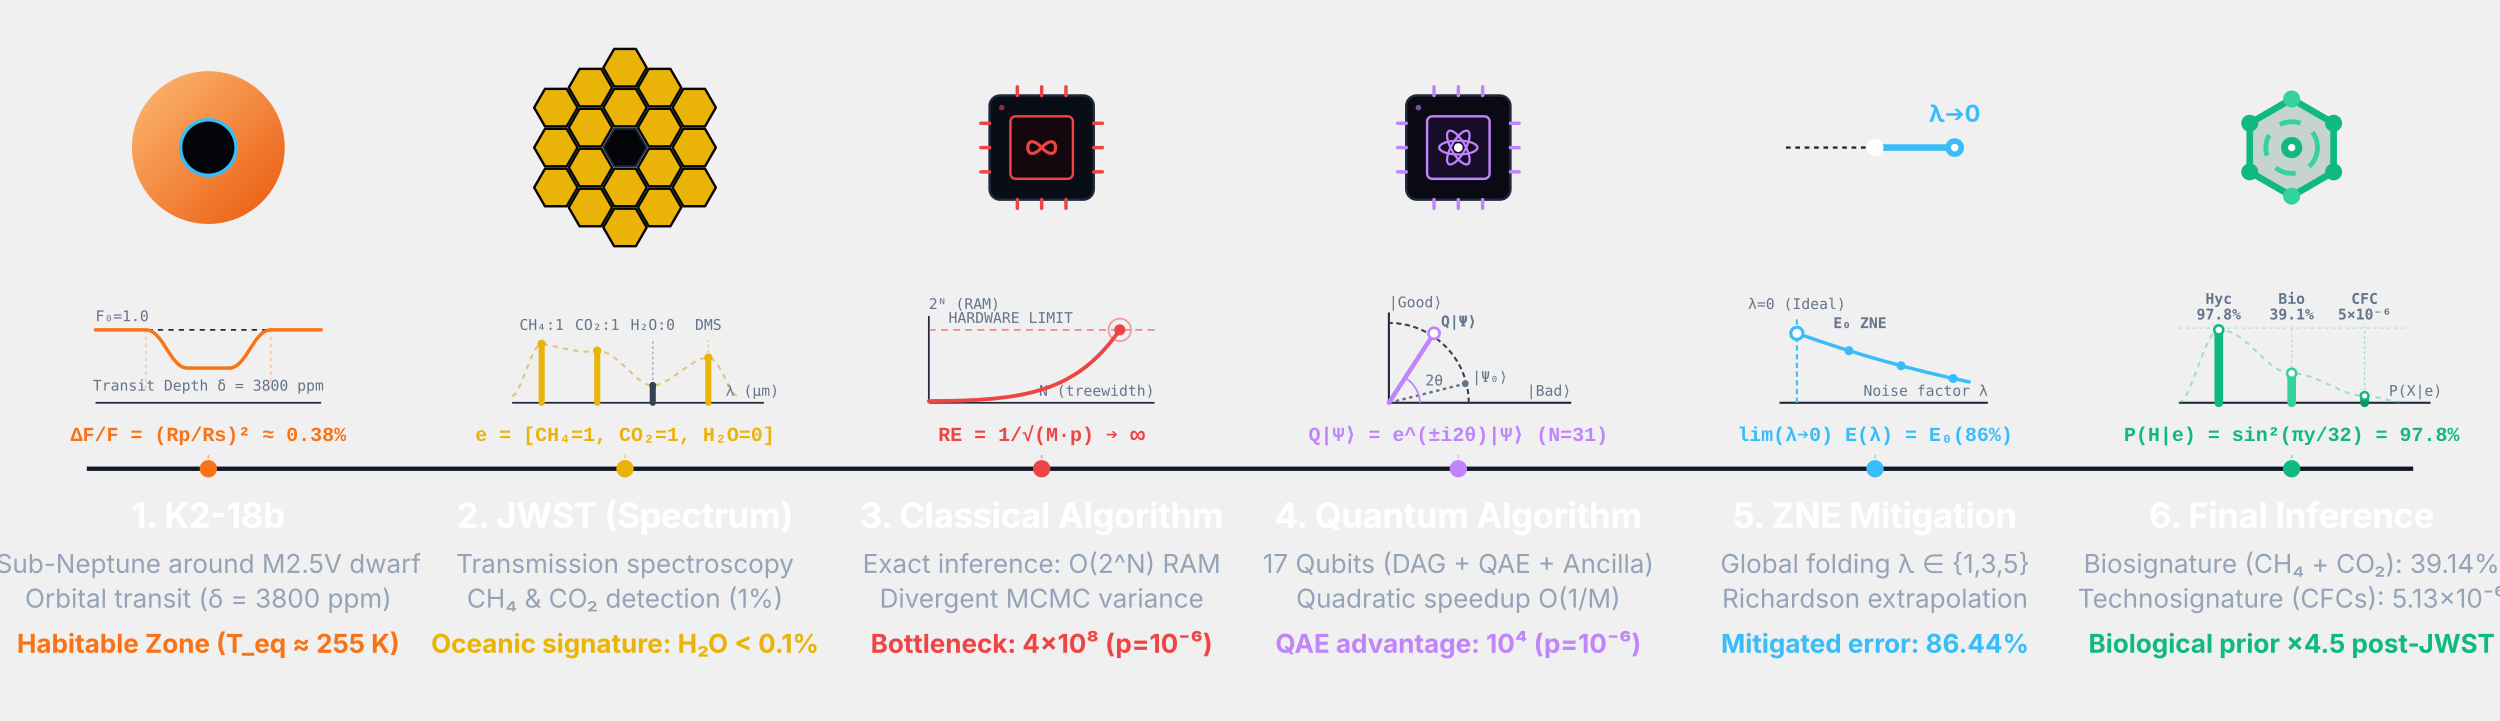
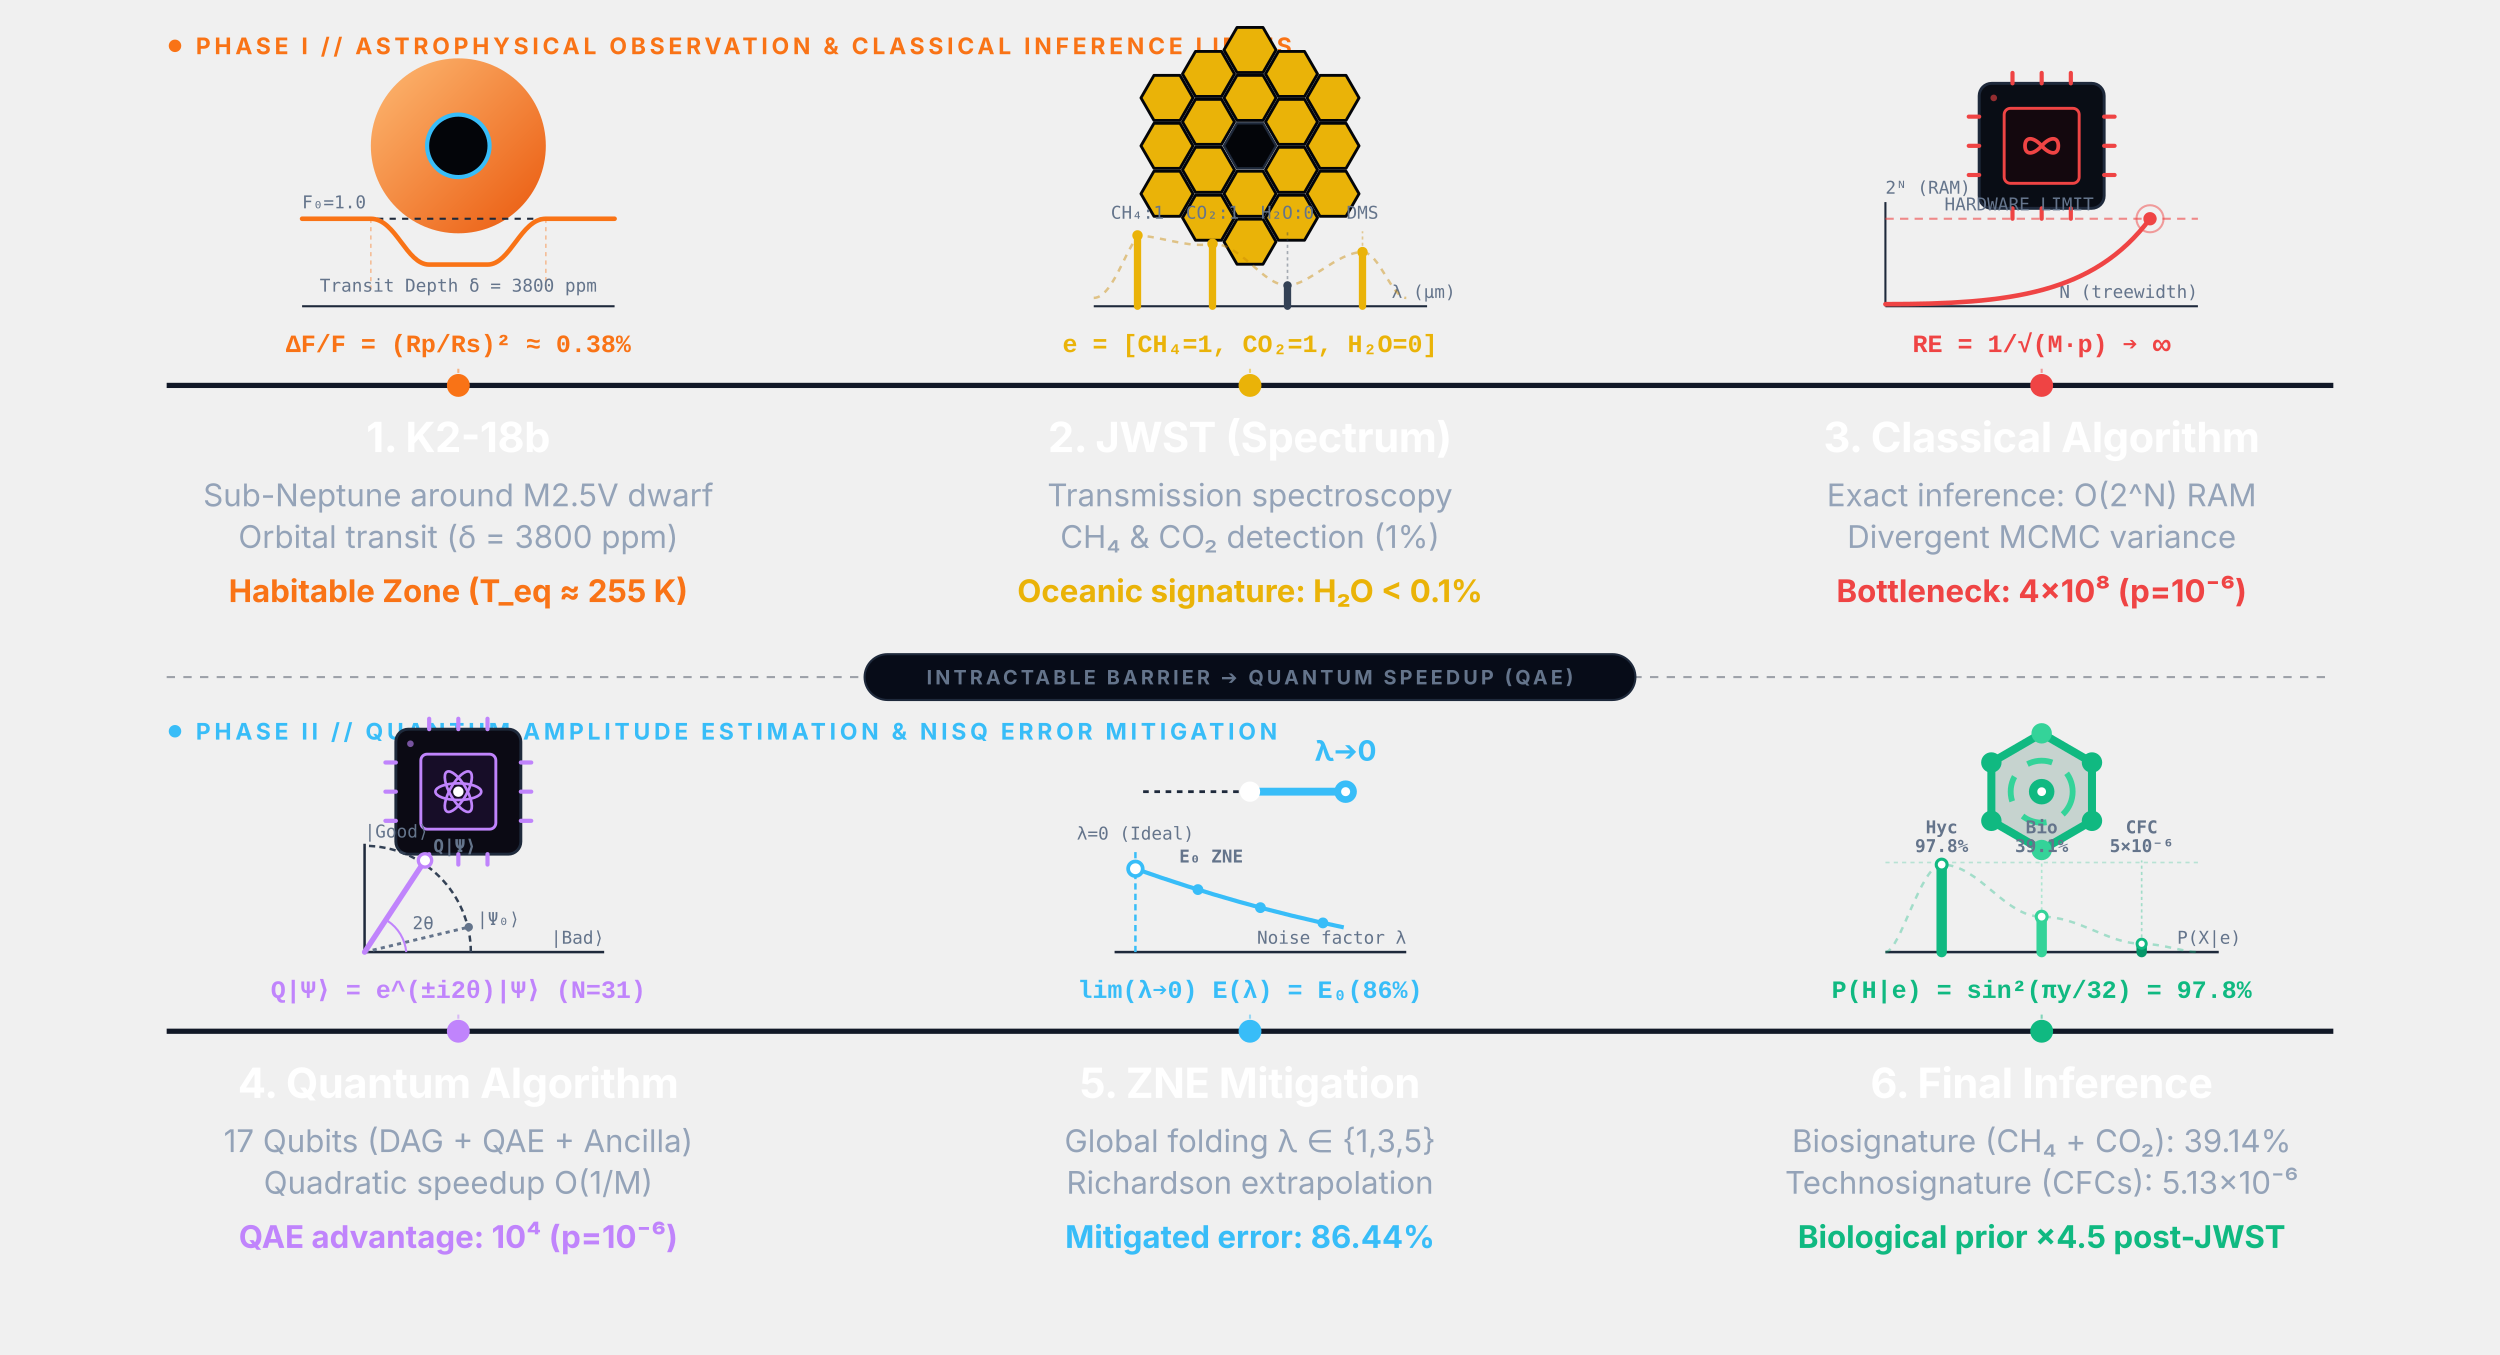
- <svg xmlns="http://www.w3.org/2000/svg" viewBox="0 0 1440 415" width="100%" height="100%" style="background-color: #030509;">
+ <svg xmlns="http://www.w3.org/2000/svg" viewBox="0 0 1200 650" width="100%" height="100%" style="background-color: #030509;">
  <defs>
-     <linearGradient id="kn-stream" x1="0%" y1="0%" x2="100%" y2="0%">
+     <linearGradient id="kn-stream-row1" x1="0%" y1="0%" x2="100%" y2="0%">
      <stop offset="0%" stop-color="#f97316" />
-       <stop offset="20%" stop-color="#eab308" />
-       <stop offset="40%" stop-color="#ef4444" />
-       <stop offset="60%" stop-color="#c084fc" />
-       <stop offset="80%" stop-color="#38bdf8" />
+       <stop offset="50%" stop-color="#eab308" />
+       <stop offset="100%" stop-color="#ef4444" />
+     </linearGradient>
+     <linearGradient id="kn-stream-row2" x1="0%" y1="0%" x2="100%" y2="0%">
+       <stop offset="0%" stop-color="#c084fc" />
+       <stop offset="50%" stop-color="#38bdf8" />
      <stop offset="100%" stop-color="#10b981" />
    </linearGradient>
    <linearGradient id="kn-star" x1="0%" y1="0%" x2="100%" y2="100%">
      <stop offset="0%" stop-color="#fdba74" />
      <stop offset="100%" stop-color="#ea580c" />
    </linearGradient>
  </defs>
  <style>
    
+     .kn-phase-tag { font-family: -apple-system, 'SF Pro Display', 'Inter', sans-serif; font-size: 11px; font-weight: 700; letter-spacing: 1.8px; text-transform: uppercase; }
    .kn-title { font-family: -apple-system, 'SF Pro Display', 'Inter', sans-serif; font-weight: 700; font-size: 20px; fill: #ffffff; letter-spacing: -0.2px; }
    .kn-desc { font-family: -apple-system, 'Inter', sans-serif; font-weight: 400; font-size: 15px; fill: #94a3b8; line-height: 1.45; }
    .kn-metric { font-family: -apple-system, 'Inter', sans-serif; font-weight: 700; font-size: 15px; }
-     .kn-formula { font-family: 'SF Mono', Menlo, 'Cascadia Code', 'Courier New', monospace; font-size: 11.5px; font-weight: 600; letter-spacing: 0px; text-anchor: middle; }
+     .kn-formula { font-family: 'SF Mono', Menlo, 'Cascadia Code', 'Courier New', monospace; font-size: 12px; font-weight: 600; letter-spacing: 0px; text-anchor: middle; }
    .kn-tech-axis { font-family: 'SF Mono', Menlo, monospace; font-size: 8.5px; fill: #64748b; }
    
  </style>
-   <line x1="50" y1="270" x2="1390" y2="270" stroke="#111827" stroke-width="2.5" />
-   <line x1="50" y1="270" x2="1390" y2="270" stroke="url(#kn-stream)" stroke-width="2.5" stroke-linecap="round" stroke-dasharray="30 180">
-     <animate attributeName="stroke-dashoffset" from="420" to="0" dur="7s" repeatCount="indefinite" />
+   <g transform="translate(80, 26)">
+     <circle cx="4" cy="-4" r="3" fill="#f97316" />
+     <text x="14" y="0" class="kn-phase-tag" fill="#f97316">PHASE I // ASTROPHYSICAL OBSERVATION &amp; CLASSICAL INFERENCE LIMITS</text>
+   </g>
+   <line x1="80" y1="185" x2="1120" y2="185" stroke="#111827" stroke-width="2.5" />
+   <line x1="80" y1="185" x2="1120" y2="185" stroke="url(#kn-stream-row1)" stroke-width="2.5" stroke-linecap="round" stroke-dasharray="30 180">
+     <animate attributeName="stroke-dashoffset" from="420" to="0" dur="6s" repeatCount="indefinite" />
  </line>
-   <g transform="translate(120, 270)">
-     <g transform="translate(0, -185)">
-       <circle cx="0" cy="0" r="44" fill="url(#kn-star)" />
+   <g transform="translate(220, 185)">
+     <g transform="translate(0, -115)">
+       <circle cx="0" cy="0" r="42" fill="url(#kn-star)" />
      <g>
-         <animateTransform attributeName="transform" type="translate" values="-68, 0; 0, 0; 68, 0" keyTimes="0; 0.5; 1" dur="6s" repeatCount="indefinite" />
-         <circle cx="0" cy="0" r="16" fill="#030509" stroke="#38bdf8" stroke-width="2" />
+         <animateTransform attributeName="transform" type="translate" values="-65, 0; 0, 0; 65, 0" keyTimes="0; 0.5; 1" dur="6s" repeatCount="indefinite" />
+         <circle cx="0" cy="0" r="15" fill="#030509" stroke="#38bdf8" stroke-width="2" />
      </g>
    </g>
    <g transform="translate(0, 0)">
-       <line x1="-65" y1="-80" x2="65" y2="-80" stroke="#1e293b" stroke-width="1" stroke-dasharray="3 3" />
-       <text x="-65" y="-85" class="kn-tech-axis">F₀=1.0</text>
-       <path d="M -65 -80 L -36 -80 C -26 -80 -22 -58 -12 -58 L 12 -58 C 22 -58 26 -80 36 -80 L 65 -80" fill="none" stroke="#f97316" stroke-width="2" stroke-linecap="round" />
-       <circle r="3" fill="#ffffff" stroke="#f97316" stroke-width="1.6">
-         <animateMotion path="M -65 -80 L -36 -80 C -26 -80 -22 -58 -12 -58 L 12 -58 C 22 -58 26 -80 36 -80 L 65 -80" dur="6s" repeatCount="indefinite" />
+       <line x1="-75" y1="-80" x2="75" y2="-80" stroke="#1e293b" stroke-width="1" stroke-dasharray="3 3" />
+       <text x="-75" y="-85" class="kn-tech-axis">F₀=1.0</text>
+       <path d="M -75 -80 L -42 -80 C -30 -80 -25 -58 -14 -58 L 14 -58 C 25 -58 30 -80 42 -80 L 75 -80" fill="none" stroke="#f97316" stroke-width="2.2" stroke-linecap="round" />
+       <circle r="3.2" fill="#ffffff" stroke="#f97316" stroke-width="1.6">
+         <animateMotion path="M -75 -80 L -42 -80 C -30 -80 -25 -58 -14 -58 L 14 -58 C 25 -58 30 -80 42 -80 L 75 -80" dur="6s" repeatCount="indefinite" />
      </circle>
-       <line x1="-36" y1="-80" x2="-36" y2="-45" stroke="#f97316" stroke-width="0.8" stroke-dasharray="2 2" opacity="0.4" />
-       <line x1="36" y1="-80" x2="36" y2="-45" stroke="#f97316" stroke-width="0.8" stroke-dasharray="2 2" opacity="0.4" />
+       <line x1="-42" y1="-80" x2="-42" y2="-45" stroke="#f97316" stroke-width="0.8" stroke-dasharray="2 2" opacity="0.4" />
+       <line x1="42" y1="-80" x2="42" y2="-45" stroke="#f97316" stroke-width="0.8" stroke-dasharray="2 2" opacity="0.4" />
      <text x="0" y="-45" class="kn-tech-axis" fill="#f97316" text-anchor="middle">Transit Depth δ = 3800 ppm</text>
-       <line x1="-65" y1="-38" x2="65" y2="-38" stroke="#1e293b" stroke-width="1" />
+       <line x1="-75" y1="-38" x2="75" y2="-38" stroke="#1e293b" stroke-width="1" />
      <text x="0" y="-16" class="kn-formula" fill="#f97316">ΔF/F = (Rp/Rs)² ≈ 0.38%</text>
      <line x1="0" y1="-8" x2="0" y2="-4" stroke="#f97316" stroke-width="1" stroke-dasharray="2 2" opacity="0.5" />
    </g>
-     <circle cx="0" cy="0" r="5" fill="#f97316" />
-     <text x="0" y="34" class="kn-title" text-anchor="middle">1. K2-18b</text>
-     <text x="0" y="60" class="kn-desc" text-anchor="middle">Sub-Neptune around M2.5V dwarf</text>
-     <text x="0" y="80" class="kn-desc" text-anchor="middle">Orbital transit (δ = 3800 ppm)</text>
-     <text x="0" y="106" class="kn-metric" fill="#f97316" text-anchor="middle">Habitable Zone (T_eq ≈ 255 K)</text>
-   </g>
-   <g transform="translate(360, 270)">
-     <g transform="translate(0, -185) scale(1.15)">
+     <circle cx="0" cy="0" r="5.5" fill="#f97316" />
+     <text x="0" y="32" class="kn-title" text-anchor="middle">1. K2-18b</text>
+     <text x="0" y="58" class="kn-desc" text-anchor="middle">Sub-Neptune around M2.5V dwarf</text>
+     <text x="0" y="78" class="kn-desc" text-anchor="middle">Orbital transit (δ = 3800 ppm)</text>
+     <text x="0" y="104" class="kn-metric" fill="#f97316" text-anchor="middle">Habitable Zone (T_eq ≈ 255 K)</text>
+   </g>
+   <g transform="translate(600, 185)">
+     <g transform="translate(0, -115) scale(1.15)">
      <polygon points="-23.79,-20.01 -29.22,-10.6 -40.08,-10.6 -45.51,-20.01 -40.08,-29.41 -29.22,-29.41" fill="#eab308" stroke="#030509" stroke-width="1.2" stroke-linejoin="round" />
      <polygon points="-23.79,0.0 -29.22,9.4 -40.08,9.4 -45.51,0.0 -40.08,-9.4 -29.22,-9.4" fill="#eab308" stroke="#030509" stroke-width="1.2" stroke-linejoin="round" />
      <polygon points="-23.79,20.01 -29.22,29.41 -40.08,29.41 -45.51,20.01 -40.08,10.6 -29.22,10.6" fill="#eab308" stroke="#030509" stroke-width="1.2" stroke-linejoin="round" />
      <polygon points="-6.47,-30.01 -11.9,-20.61 -22.75,-20.61 -28.18,-30.01 -22.75,-39.41 -11.9,-39.41" fill="#eab308" stroke="#030509" stroke-width="1.2" stroke-linejoin="round" />
      <polygon points="-6.47,-10.0 -11.9,-0.6 -22.75,-0.6 -28.18,-10.0 -22.75,-19.41 -11.9,-19.41" fill="#eab308" stroke="#030509" stroke-width="1.2" stroke-linejoin="round" />
      <polygon points="-6.47,10.0 -11.9,19.41 -22.75,19.41 -28.18,10.0 -22.75,0.6 -11.9,0.6" fill="#eab308" stroke="#030509" stroke-width="1.2" stroke-linejoin="round" />
      <polygon points="-6.47,30.01 -11.9,39.41 -22.75,39.41 -28.18,30.01 -22.75,20.61 -11.9,20.61" fill="#eab308" stroke="#030509" stroke-width="1.2" stroke-linejoin="round" />
      <polygon points="10.86,-40.01 5.43,-30.61 -5.43,-30.61 -10.86,-40.01 -5.43,-49.41 5.43,-49.41" fill="#eab308" stroke="#030509" stroke-width="1.2" stroke-linejoin="round" />
      <polygon points="10.86,-20.01 5.43,-10.6 -5.43,-10.6 -10.86,-20.01 -5.43,-29.41 5.43,-29.41" fill="#eab308" stroke="#030509" stroke-width="1.2" stroke-linejoin="round" />
      <polygon points="10.86,0.0 5.43,9.4 -5.43,9.4 -10.86,0.0 -5.43,-9.4 5.43,-9.4" fill="#030509" stroke="#1e293b" stroke-width="1" />
      <polygon points="10.86,20.01 5.43,29.41 -5.43,29.41 -10.86,20.01 -5.43,10.6 5.43,10.6" fill="#eab308" stroke="#030509" stroke-width="1.2" stroke-linejoin="round" />
      <polygon points="10.86,40.01 5.43,49.41 -5.43,49.41 -10.86,40.01 -5.43,30.61 5.43,30.61" fill="#eab308" stroke="#030509" stroke-width="1.2" stroke-linejoin="round" />
      <polygon points="28.18,-30.01 22.75,-20.61 11.9,-20.61 6.47,-30.01 11.9,-39.41 22.75,-39.41" fill="#eab308" stroke="#030509" stroke-width="1.2" stroke-linejoin="round" />
      <polygon points="28.18,-10.0 22.75,-0.6 11.9,-0.6 6.47,-10.0 11.9,-19.41 22.75,-19.41" fill="#eab308" stroke="#030509" stroke-width="1.2" stroke-linejoin="round" />
      <polygon points="28.18,10.0 22.75,19.41 11.9,19.41 6.47,10.0 11.9,0.6 22.75,0.6" fill="#eab308" stroke="#030509" stroke-width="1.2" stroke-linejoin="round" />
      <polygon points="28.18,30.01 22.75,39.41 11.9,39.41 6.47,30.01 11.9,20.61 22.75,20.61" fill="#eab308" stroke="#030509" stroke-width="1.2" stroke-linejoin="round" />
      <polygon points="45.51,-20.01 40.08,-10.6 29.22,-10.6 23.79,-20.01 29.22,-29.41 40.08,-29.41" fill="#eab308" stroke="#030509" stroke-width="1.2" stroke-linejoin="round" />
      <polygon points="45.51,0.0 40.08,9.4 29.22,9.4 23.79,0.0 29.22,-9.4 40.08,-9.4" fill="#eab308" stroke="#030509" stroke-width="1.2" stroke-linejoin="round" />
      <polygon points="45.51,20.01 40.08,29.41 29.22,29.41 23.79,20.01 29.22,10.6 40.08,10.6" fill="#eab308" stroke="#030509" stroke-width="1.2" stroke-linejoin="round" />
    </g>
    <g transform="translate(0, 0)">
-       <line x1="-65" y1="-38" x2="80" y2="-38" stroke="#1e293b" stroke-width="1" />
-       <text x="58" y="-42" class="kn-tech-axis" text-anchor="start">λ (μm)</text>
-       <path d="M -65 -42 C -60 -42, -54 -72, -48 -72 C -36 -70, -26 -66, -16 -68 C -4 -68, 6 -48, 16 -48 C 26 -48, 38 -64, 48 -64 C 55 -64, 60 -42, 65 -42" fill="none" stroke="#ca8a04" stroke-width="1.2" stroke-dasharray="3 3" opacity="0.45" />
-       <line x1="16" y1="-48" x2="16" y2="-74" stroke="#334155" stroke-width="0.8" stroke-dasharray="1.5 1.5" opacity="0.4" />
-       <line x1="48" y1="-64" x2="48" y2="-74" stroke="#ca8a04" stroke-width="0.8" stroke-dasharray="1.5 1.5" opacity="0.4" />
-       <line x1="-48" y1="-38" x2="-48" y2="-72" stroke="#eab308" stroke-width="3.5" stroke-linecap="round" />
-       <circle cx="-48" cy="-72" r="2.4" fill="#eab308" />
-       <text x="-48" y="-80" class="kn-tech-axis" fill="#eab308" text-anchor="middle">CH₄:1</text>
-       <line x1="-16" y1="-38" x2="-16" y2="-68" stroke="#eab308" stroke-width="3.5" stroke-linecap="round" />
-       <circle cx="-16" cy="-68" r="2.4" fill="#eab308" />
-       <text x="-16" y="-80" class="kn-tech-axis" fill="#eab308" text-anchor="middle">CO₂:1</text>
-       <line x1="16" y1="-38" x2="16" y2="-48" stroke="#334155" stroke-width="3.5" stroke-linecap="round" />
-       <circle cx="16" cy="-48" r="2" fill="#334155" />
-       <text x="16" y="-80" class="kn-tech-axis" fill="#475569" text-anchor="middle">H₂O:0</text>
-       <line x1="48" y1="-38" x2="48" y2="-64" stroke="#eab308" stroke-width="3.5" stroke-linecap="round" />
-       <circle cx="48" cy="-64" r="2.4" fill="#eab308" />
-       <text x="48" y="-80" class="kn-tech-axis" fill="#eab308" text-anchor="middle">DMS</text>
+       <line x1="-75" y1="-38" x2="85" y2="-38" stroke="#1e293b" stroke-width="1" />
+       <text x="68" y="-42" class="kn-tech-axis" text-anchor="start">λ (μm)</text>
+       <path d="M -75 -42 C -65 -42, -58 -72, -52 -72 C -38 -70, -28 -66, -18 -68 C -4 -68, 6 -48, 18 -48 C 28 -48, 42 -64, 54 -64 C 62 -64, 68 -42, 75 -42" fill="none" stroke="#ca8a04" stroke-width="1.2" stroke-dasharray="3 3" opacity="0.45" />
+       <line x1="18" y1="-48" x2="18" y2="-74" stroke="#334155" stroke-width="0.8" stroke-dasharray="1.5 1.5" opacity="0.4" />
+       <line x1="54" y1="-64" x2="54" y2="-74" stroke="#ca8a04" stroke-width="0.8" stroke-dasharray="1.5 1.5" opacity="0.4" />
+       <line x1="-54" y1="-38" x2="-54" y2="-72" stroke="#eab308" stroke-width="3.5" stroke-linecap="round" />
+       <circle cx="-54" cy="-72" r="2.5" fill="#eab308" />
+       <text x="-54" y="-80" class="kn-tech-axis" fill="#eab308" text-anchor="middle">CH₄:1</text>
+       <line x1="-18" y1="-38" x2="-18" y2="-68" stroke="#eab308" stroke-width="3.5" stroke-linecap="round" />
+       <circle cx="-18" cy="-68" r="2.5" fill="#eab308" />
+       <text x="-18" y="-80" class="kn-tech-axis" fill="#eab308" text-anchor="middle">CO₂:1</text>
+       <line x1="18" y1="-38" x2="18" y2="-48" stroke="#334155" stroke-width="3.5" stroke-linecap="round" />
+       <circle cx="18" cy="-48" r="2" fill="#334155" />
+       <text x="18" y="-80" class="kn-tech-axis" fill="#475569" text-anchor="middle">H₂O:0</text>
+       <line x1="54" y1="-38" x2="54" y2="-64" stroke="#eab308" stroke-width="3.5" stroke-linecap="round" />
+       <circle cx="54" cy="-64" r="2.5" fill="#eab308" />
+       <text x="54" y="-80" class="kn-tech-axis" fill="#eab308" text-anchor="middle">DMS</text>
      <text x="0" y="-16" class="kn-formula" fill="#eab308">e = [CH₄=1, CO₂=1, H₂O=0]</text>
      <line x1="0" y1="-8" x2="0" y2="-4" stroke="#eab308" stroke-width="1" stroke-dasharray="2 2" opacity="0.5" />
    </g>
-     <circle cx="0" cy="0" r="5" fill="#eab308" />
-     <text x="0" y="34" class="kn-title" text-anchor="middle">2. JWST (Spectrum)</text>
-     <text x="0" y="60" class="kn-desc" text-anchor="middle">Transmission spectroscopy</text>
-     <text x="0" y="80" class="kn-desc" text-anchor="middle">CH₄ &amp; CO₂ detection (1%)</text>
-     <text x="0" y="106" class="kn-metric" fill="#eab308" text-anchor="middle">Oceanic signature: H₂O &lt; 0.1%</text>
-   </g>
-   <g transform="translate(600, 270)">
-     <g transform="translate(0, -185)">
+     <circle cx="0" cy="0" r="5.5" fill="#eab308" />
+     <text x="0" y="32" class="kn-title" text-anchor="middle">2. JWST (Spectrum)</text>
+     <text x="0" y="58" class="kn-desc" text-anchor="middle">Transmission spectroscopy</text>
+     <text x="0" y="78" class="kn-desc" text-anchor="middle">CH₄ &amp; CO₂ detection (1%)</text>
+     <text x="0" y="104" class="kn-metric" fill="#eab308" text-anchor="middle">Oceanic signature: H₂O &lt; 0.1%</text>
+   </g>
+   <g transform="translate(980, 185)">
+     <g transform="translate(0, -115)">
      <rect x="-30" y="-30" width="60" height="60" rx="6" fill="#090d15" stroke="#1e293b" stroke-width="1.4" />
      <circle cx="-23" cy="-23" r="1.6" fill="#ef4444" fill-opacity="0.6" />
      <line x1="-14" y1="-35" x2="-14" y2="-30" stroke="#ef4444" stroke-width="2" stroke-linecap="round" />
      <line x1="0" y1="-35" x2="0" y2="-30" stroke="#ef4444" stroke-width="2" stroke-linecap="round" />
      <line x1="14" y1="-35" x2="14" y2="-30" stroke="#ef4444" stroke-width="2" stroke-linecap="round" />
      <line x1="-14" y1="30" x2="-14" y2="35" stroke="#ef4444" stroke-width="2" stroke-linecap="round" />
      <line x1="0" y1="30" x2="0" y2="35" stroke="#ef4444" stroke-width="2" stroke-linecap="round" />
      <line x1="14" y1="30" x2="14" y2="35" stroke="#ef4444" stroke-width="2" stroke-linecap="round" />
      <line x1="-35" y1="-14" x2="-30" y2="-14" stroke="#ef4444" stroke-width="2" stroke-linecap="round" />
      <line x1="-35" y1="0" x2="-30" y2="0" stroke="#ef4444" stroke-width="2" stroke-linecap="round" />
      <line x1="-35" y1="14" x2="-30" y2="14" stroke="#ef4444" stroke-width="2" stroke-linecap="round" />
      <line x1="30" y1="-14" x2="35" y2="-14" stroke="#ef4444" stroke-width="2" stroke-linecap="round" />
      <line x1="30" y1="0" x2="35" y2="0" stroke="#ef4444" stroke-width="2" stroke-linecap="round" />
      <line x1="30" y1="14" x2="35" y2="14" stroke="#ef4444" stroke-width="2" stroke-linecap="round" />
      <rect x="-18" y="-18" width="36" height="36" rx="3" fill="#14080e" stroke="#ef4444" stroke-width="1.4" />
      <path d="M -8 0 C -8 -4.5 -4 -4.5 0 0 C 4 4.5 8 4.5 8 0 C 8 -4.5 4 -4.5 0 0 C -4 4.5 -8 4.5 -8 0 Z" fill="none" stroke="#ef4444" stroke-width="1.8" stroke-linecap="round" stroke-linejoin="round" />
    </g>
    <g transform="translate(0, 0)">
-       <line x1="-65" y1="-38" x2="65" y2="-38" stroke="#1e293b" stroke-width="1" />
-       <line x1="-65" y1="-38" x2="-65" y2="-88" stroke="#1e293b" stroke-width="1" />
-       <text x="-65" y="-92" class="kn-tech-axis">2ᴺ (RAM)</text>
-       <text x="65" y="-42" class="kn-tech-axis" text-anchor="end">N (treewidth)</text>
-       <line x1="-65" y1="-80" x2="65" y2="-80" stroke="#ef4444" stroke-width="1" stroke-dasharray="4 3" opacity="0.6" />
-       <text x="18" y="-84" class="kn-tech-axis" fill="#ef4444" text-anchor="end">HARDWARE LIMIT</text>
-       <path d="M -65 -39 C -10 -39, 20 -44, 45 -80" fill="none" stroke="#ef4444" stroke-width="2.2" stroke-linecap="round" />
-       <circle cx="45" cy="-80" r="3.2" fill="#ef4444" />
-       <circle cx="45" cy="-80" r="6.5" fill="none" stroke="#ef4444" stroke-width="1" opacity="0.5" />
+       <line x1="-75" y1="-38" x2="75" y2="-38" stroke="#1e293b" stroke-width="1" />
+       <line x1="-75" y1="-38" x2="-75" y2="-88" stroke="#1e293b" stroke-width="1" />
+       <text x="-75" y="-92" class="kn-tech-axis">2ᴺ (RAM)</text>
+       <text x="75" y="-42" class="kn-tech-axis" text-anchor="end">N (treewidth)</text>
+       <line x1="-75" y1="-80" x2="75" y2="-80" stroke="#ef4444" stroke-width="1" stroke-dasharray="4 3" opacity="0.6" />
+       <text x="25" y="-84" class="kn-tech-axis" fill="#ef4444" text-anchor="end">HARDWARE LIMIT</text>
+       <path d="M -75 -39 C -15 -39, 25 -44, 52 -80" fill="none" stroke="#ef4444" stroke-width="2.2" stroke-linecap="round" />
+       <circle cx="52" cy="-80" r="3.2" fill="#ef4444" />
+       <circle cx="52" cy="-80" r="6.5" fill="none" stroke="#ef4444" stroke-width="1" opacity="0.5" />
      <text x="0" y="-16" class="kn-formula" fill="#ef4444">RE = 1/√(M·p) ➔ <tspan font-size="14.5px" font-weight="700" dy="1px">∞</tspan>
      </text>
      <line x1="0" y1="-8" x2="0" y2="-4" stroke="#ef4444" stroke-width="1" stroke-dasharray="2 2" opacity="0.5" />
    </g>
-     <circle cx="0" cy="0" r="5" fill="#ef4444" />
-     <text x="0" y="34" class="kn-title" text-anchor="middle">3. Classical Algorithm</text>
-     <text x="0" y="60" class="kn-desc" text-anchor="middle">Exact inference: O(2^N) RAM</text>
-     <text x="0" y="80" class="kn-desc" text-anchor="middle">Divergent MCMC variance</text>
-     <text x="0" y="106" class="kn-metric" fill="#ef4444" text-anchor="middle">Bottleneck: 4×10⁸ (p=10⁻⁶)</text>
-   </g>
-   <g transform="translate(840, 270)">
-     <g transform="translate(0, -185)">
+     <circle cx="0" cy="0" r="5.5" fill="#ef4444" />
+     <text x="0" y="32" class="kn-title" text-anchor="middle">3. Classical Algorithm</text>
+     <text x="0" y="58" class="kn-desc" text-anchor="middle">Exact inference: O(2^N) RAM</text>
+     <text x="0" y="78" class="kn-desc" text-anchor="middle">Divergent MCMC variance</text>
+     <text x="0" y="104" class="kn-metric" fill="#ef4444" text-anchor="middle">Bottleneck: 4×10⁸ (p=10⁻⁶)</text>
+   </g>
+   <g transform="translate(600, 325)">
+     <line x1="-520" y1="0" x2="520" y2="0" stroke="#1e293b" stroke-width="1" stroke-dasharray="4 4" opacity="0.4" />
+     <rect x="-185" y="-11" width="370" height="22" rx="11" fill="#070c18" stroke="#1e293b" stroke-width="1" />
+     <text x="0" y="3.5" font-family="-apple-system, sans-serif" font-size="9.5px" font-weight="700" fill="#64748b" letter-spacing="1.5px" text-anchor="middle">
+       INTRACTABLE BARRIER ➔ QUANTUM SPEEDUP (QAE)
+     </text>
+   </g>
+   <g transform="translate(80, 355)">
+     <circle cx="4" cy="-4" r="3" fill="#38bdf8" />
+     <text x="14" y="0" class="kn-phase-tag" fill="#38bdf8">PHASE II // QUANTUM AMPLITUDE ESTIMATION &amp; NISQ ERROR MITIGATION</text>
+   </g>
+   <line x1="80" y1="495" x2="1120" y2="495" stroke="#111827" stroke-width="2.5" />
+   <line x1="80" y1="495" x2="1120" y2="495" stroke="url(#kn-stream-row2)" stroke-width="2.5" stroke-linecap="round" stroke-dasharray="30 180">
+     <animate attributeName="stroke-dashoffset" from="420" to="0" dur="6s" repeatCount="indefinite" />
+   </line>
+   <g transform="translate(220, 495)">
+     <g transform="translate(0, -115)">
      <rect x="-30" y="-30" width="60" height="60" rx="6" fill="#0b0a14" stroke="#1e293b" stroke-width="1.4" />
      <circle cx="-23" cy="-23" r="1.6" fill="#c084fc" fill-opacity="0.6" />
      <line x1="-14" y1="-35" x2="-14" y2="-30" stroke="#c084fc" stroke-width="2" stroke-linecap="round" />
      <line x1="0" y1="-35" x2="0" y2="-30" stroke="#c084fc" stroke-width="2" stroke-linecap="round" />
      <line x1="14" y1="-35" x2="14" y2="-30" stroke="#c084fc" stroke-width="2" stroke-linecap="round" />
      <line x1="-14" y1="30" x2="-14" y2="35" stroke="#c084fc" stroke-width="2" stroke-linecap="round" />
      <line x1="0" y1="30" x2="0" y2="35" stroke="#c084fc" stroke-width="2" stroke-linecap="round" />
      <line x1="14" y1="30" x2="14" y2="35" stroke="#c084fc" stroke-width="2" stroke-linecap="round" />
      <line x1="-35" y1="-14" x2="-30" y2="-14" stroke="#c084fc" stroke-width="2" stroke-linecap="round" />
      <line x1="-35" y1="0" x2="-30" y2="0" stroke="#c084fc" stroke-width="2" stroke-linecap="round" />
      <line x1="-35" y1="14" x2="-30" y2="14" stroke="#c084fc" stroke-width="2" stroke-linecap="round" />
      <line x1="30" y1="-14" x2="35" y2="-14" stroke="#c084fc" stroke-width="2" stroke-linecap="round" />
      <line x1="30" y1="0" x2="35" y2="0" stroke="#c084fc" stroke-width="2" stroke-linecap="round" />
      <line x1="30" y1="14" x2="35" y2="14" stroke="#c084fc" stroke-width="2" stroke-linecap="round" />
      <rect x="-18" y="-18" width="36" height="36" rx="3" fill="#170d28" stroke="#c084fc" stroke-width="1.4" />
      <ellipse cx="0" cy="0" rx="11" ry="4" transform="rotate(0)" fill="none" stroke="#c084fc" stroke-width="1.3" />
      <ellipse cx="0" cy="0" rx="11" ry="4" transform="rotate(60)" fill="none" stroke="#c084fc" stroke-width="1.3" />
      <ellipse cx="0" cy="0" rx="11" ry="4" transform="rotate(120)" fill="none" stroke="#c084fc" stroke-width="1.3" />
      <circle cx="0" cy="0" r="2.5" fill="#ffffff" />
    </g>
    <g transform="translate(0, 0)">
-       <line x1="-40" y1="-38" x2="65" y2="-38" stroke="#1e293b" stroke-width="1.2" />
-       <line x1="-40" y1="-38" x2="-40" y2="-90" stroke="#1e293b" stroke-width="1.2" />
-       <text x="65" y="-42" class="kn-tech-axis" text-anchor="end">|Bad⟩</text>
-       <text x="-40" y="-93" class="kn-tech-axis" fill="#c084fc">|Good⟩</text>
-       <path d="M 6 -38 A 46 46 0 0 0 -40 -84" fill="none" stroke="#334155" stroke-width="1.2" stroke-dasharray="3 2" />
-       <line x1="-40" y1="-38" x2="4" y2="-49" stroke="#64748b" stroke-width="1.4" stroke-dasharray="2 2" />
-       <circle cx="4" cy="-49" r="2" fill="#64748b" />
-       <text x="8" y="-50" class="kn-tech-axis" fill="#64748b">|Ψ₀⟩</text>
-       <line x1="-40" y1="-38" x2="-14" y2="-78" stroke="#c084fc" stroke-width="2.6" stroke-linecap="round" />
-       <circle cx="-14" cy="-78" r="3.2" fill="#ffffff" stroke="#c084fc" stroke-width="1.6" />
-       <text x="-10" y="-82" class="kn-tech-axis" fill="#c084fc" font-weight="700">Q|Ψ⟩</text>
-       <path d="M -22 -38 A 18 18 0 0 0 -30 -52" fill="none" stroke="#c084fc" stroke-width="1" />
-       <text x="-19" y="-48" class="kn-tech-axis" fill="#c084fc">2θ</text>
+       <line x1="-45" y1="-38" x2="70" y2="-38" stroke="#1e293b" stroke-width="1.2" />
+       <line x1="-45" y1="-38" x2="-45" y2="-90" stroke="#1e293b" stroke-width="1.2" />
+       <text x="70" y="-42" class="kn-tech-axis" text-anchor="end">|Bad⟩</text>
+       <text x="-45" y="-93" class="kn-tech-axis" fill="#c084fc">|Good⟩</text>
+       <path d="M 6 -38 A 51 51 0 0 0 -45 -89" fill="none" stroke="#334155" stroke-width="1.2" stroke-dasharray="3 2" />
+       <line x1="-45" y1="-38" x2="5" y2="-50" stroke="#64748b" stroke-width="1.4" stroke-dasharray="2 2" />
+       <circle cx="5" cy="-50" r="2" fill="#64748b" />
+       <text x="9" y="-51" class="kn-tech-axis" fill="#64748b">|Ψ₀⟩</text>
+       <line x1="-45" y1="-38" x2="-16" y2="-82" stroke="#c084fc" stroke-width="2.6" stroke-linecap="round" />
+       <circle cx="-16" cy="-82" r="3.2" fill="#ffffff" stroke="#c084fc" stroke-width="1.6" />
+       <text x="-12" y="-86" class="kn-tech-axis" fill="#c084fc" font-weight="700">Q|Ψ⟩</text>
+       <path d="M -25 -38 A 20 20 0 0 0 -34 -53" fill="none" stroke="#c084fc" stroke-width="1" />
+       <text x="-22" y="-49" class="kn-tech-axis" fill="#c084fc">2θ</text>
      <text x="0" y="-16" class="kn-formula" fill="#c084fc">Q|Ψ⟩ = e^(±i2θ)|Ψ⟩ (N=31)</text>
      <line x1="0" y1="-8" x2="0" y2="-4" stroke="#c084fc" stroke-width="1" stroke-dasharray="2 2" opacity="0.5" />
    </g>
-     <circle cx="0" cy="0" r="5" fill="#c084fc" />
-     <text x="0" y="34" class="kn-title" text-anchor="middle">4. Quantum Algorithm</text>
-     <text x="0" y="60" class="kn-desc" text-anchor="middle">17 Qubits (DAG + QAE + Ancilla)</text>
-     <text x="0" y="80" class="kn-desc" text-anchor="middle">Quadratic speedup O(1/M)</text>
-     <text x="0" y="106" class="kn-metric" fill="#c084fc" text-anchor="middle">QAE advantage: 10⁴ (p=10⁻⁶)</text>
-   </g>
-   <g transform="translate(1080, 270)">
-     <g transform="translate(0, -185) scale(1.35)">
+     <circle cx="0" cy="0" r="5.5" fill="#c084fc" />
+     <text x="0" y="32" class="kn-title" text-anchor="middle">4. Quantum Algorithm</text>
+     <text x="0" y="58" class="kn-desc" text-anchor="middle">17 Qubits (DAG + QAE + Ancilla)</text>
+     <text x="0" y="78" class="kn-desc" text-anchor="middle">Quadratic speedup O(1/M)</text>
+     <text x="0" y="104" class="kn-metric" fill="#c084fc" text-anchor="middle">QAE advantage: 10⁴ (p=10⁻⁶)</text>
+   </g>
+   <g transform="translate(600, 495)">
+     <g transform="translate(0, -115) scale(1.35)">
      <line x1="-38" y1="0" x2="38" y2="0" stroke="#1e293b" stroke-width="1" stroke-dasharray="2 2" />
      <path fill="none" stroke="#f87171" stroke-width="2.2" stroke-linecap="round" stroke-linejoin="round">
        <animate attributeName="d" dur="4s" repeatCount="indefinite" values="M -38 0 C -30 -14, -24 -14, -18 0 C -14 7, -10 7, -4 0 L 0 0;                   M -38 -10 C -30 -15, -24 0, -18 8 C -13 7, -9 -3, -4 0 L 0 0;                   M -38 0 C -30 14, -24 14, -18 0 C -14 -7, -10 -7, -4 0 L 0 0;                   M -38 10 C -30 15, -24 0, -18 -8 C -13 -7, -9 3, -4 0 L 0 0;                   M -38 0 C -30 -14, -24 -14, -18 0 C -14 7, -10 7, -4 0 L 0 0" />
      </path>
      <path fill="none" stroke="#38bdf8" stroke-width="2.2" stroke-linecap="round" stroke-linejoin="round">
        <animate attributeName="d" dur="4s" repeatCount="indefinite" values="M -38 0 C -30 14, -24 14, -18 0 C -14 -7, -10 -7, -4 0 L 0 0;                   M -38 10 C -30 15, -24 0, -18 -8 C -13 -7, -9 3, -4 0 L 0 0;                   M -38 0 C -30 -14, -24 -14, -18 0 C -14 7, -10 7, -4 0 L 0 0;                   M -38 -10 C -30 -15, -24 0, -18 8 C -13 7, -9 -3, -4 0 L 0 0;                   M -38 0 C -30 14, -24 14, -18 0 C -14 -7, -10 -7, -4 0 L 0 0" />
      </path>
      <line x1="0" y1="0" x2="34" y2="0" stroke="#38bdf8" stroke-width="2.8" stroke-linecap="round" />
      <circle cx="34" cy="0" r="4" fill="#38bdf8" />
      <circle cx="34" cy="0" r="1.6" fill="#ffffff" />
      <text x="34" y="-11" font-family="-apple-system, sans-serif" font-size="10" font-weight="700" fill="#38bdf8" text-anchor="middle">λ➔0</text>
      <circle cx="0" cy="0" r="3.6" fill="#ffffff" />
    </g>
    <g transform="translate(0, 0)">
-       <line x1="-55" y1="-38" x2="65" y2="-38" stroke="#1e293b" stroke-width="1.2" />
-       <text x="65" y="-42" class="kn-tech-axis" text-anchor="end">Noise factor λ</text>
-       <line x1="-45" y1="-38" x2="-45" y2="-88" stroke="#38bdf8" stroke-width="1.2" stroke-dasharray="3 2" />
-       <text x="-45" y="-92" class="kn-tech-axis" fill="#38bdf8" text-anchor="middle">λ=0 (Ideal)</text>
-       <path d="M -45 -78 Q 5 -60.22 55 -49.85" fill="none" stroke="#38bdf8" stroke-width="2" />
-       <circle cx="-15" cy="-68" r="2.6" fill="#38bdf8" />
-       <circle cx="15" cy="-59.33" r="2.6" fill="#38bdf8" />
-       <circle cx="45" cy="-52" r="2.6" fill="#38bdf8" />
-       <circle cx="-45" cy="-78" r="3.5" fill="#ffffff" stroke="#38bdf8" stroke-width="1.8" />
-       <text x="-24" y="-81" class="kn-tech-axis" fill="#38bdf8" font-weight="700">E₀ ZNE</text>
+       <line x1="-65" y1="-38" x2="75" y2="-38" stroke="#1e293b" stroke-width="1.2" />
+       <text x="75" y="-42" class="kn-tech-axis" text-anchor="end">Noise factor λ</text>
+       <line x1="-55" y1="-38" x2="-55" y2="-88" stroke="#38bdf8" stroke-width="1.2" stroke-dasharray="3 2" />
+       <text x="-55" y="-92" class="kn-tech-axis" fill="#38bdf8" text-anchor="middle">λ=0 (Ideal)</text>
+       <path d="M -55 -78 Q -5 -60.22 45 -49.85" fill="none" stroke="#38bdf8" stroke-width="2" />
+       <circle cx="-25" cy="-68" r="2.6" fill="#38bdf8" />
+       <circle cx="5" cy="-59.33" r="2.6" fill="#38bdf8" />
+       <circle cx="35" cy="-52" r="2.6" fill="#38bdf8" />
+       <circle cx="-55" cy="-78" r="3.5" fill="#ffffff" stroke="#38bdf8" stroke-width="1.8" />
+       <text x="-34" y="-81" class="kn-tech-axis" fill="#38bdf8" font-weight="700">E₀ ZNE</text>
      <text x="0" y="-16" class="kn-formula" fill="#38bdf8">lim(λ➔0) E(λ) = E₀(86%)</text>
      <line x1="0" y1="-8" x2="0" y2="-4" stroke="#38bdf8" stroke-width="1" stroke-dasharray="2 2" opacity="0.5" />
    </g>
-     <circle cx="0" cy="0" r="5" fill="#38bdf8" />
-     <text x="0" y="34" class="kn-title" text-anchor="middle">5. ZNE Mitigation</text>
-     <text x="0" y="60" class="kn-desc" text-anchor="middle">Global folding λ ∈ {1,3,5}</text>
-     <text x="0" y="80" class="kn-desc" text-anchor="middle">Richardson extrapolation</text>
-     <text x="0" y="106" class="kn-metric" fill="#38bdf8" text-anchor="middle">Mitigated error: 86.44%</text>
-   </g>
-   <g transform="translate(1320, 270)">
-     <g transform="translate(0, -185) scale(1.75)">
+     <circle cx="0" cy="0" r="5.5" fill="#38bdf8" />
+     <text x="0" y="32" class="kn-title" text-anchor="middle">5. ZNE Mitigation</text>
+     <text x="0" y="58" class="kn-desc" text-anchor="middle">Global folding λ ∈ {1,3,5}</text>
+     <text x="0" y="78" class="kn-desc" text-anchor="middle">Richardson extrapolation</text>
+     <text x="0" y="104" class="kn-metric" fill="#38bdf8" text-anchor="middle">Mitigated error: 86.44%</text>
+   </g>
+   <g transform="translate(980, 495)">
+     <g transform="translate(0, -115) scale(1.75)">
      <polygon points="0,-16 13.8,-8 13.8,8 0,16 -13.8,8 -13.8,-8" fill="#064e3b" fill-opacity="0.18" stroke="#10b981" stroke-width="2.2" stroke-linejoin="round" />
      <circle cx="0" cy="0" r="8.5" fill="none" stroke="#34d399" stroke-width="1.6" stroke-dasharray="7 5">
        <animateTransform attributeName="transform" type="rotate" from="0" to="360" dur="10s" repeatCount="indefinite" />
      </circle>
      <circle cx="0" cy="0" r="3.5" fill="#10b981" />
      <circle cx="0" cy="0" r="1.2" fill="#ffffff" />
      <circle cx="0" cy="-16" r="2.8" fill="#34d399" />
      <circle cx="13.8" cy="-8" r="2.8" fill="#10b981" />
      <circle cx="13.8" cy="8" r="2.8" fill="#10b981" />
      <circle cx="0" cy="16" r="2.8" fill="#34d399" />
      <circle cx="-13.8" cy="8" r="2.8" fill="#10b981" />
      <circle cx="-13.8" cy="-8" r="2.8" fill="#10b981" />
    </g>
    <g transform="translate(0, 0)">
-       <line x1="-65" y1="-38" x2="80" y2="-38" stroke="#1e293b" stroke-width="1.2" />
-       <text x="56" y="-42" class="kn-tech-axis" text-anchor="start">P(X|e)</text>
-       <line x1="-65" y1="-81" x2="65" y2="-81" stroke="#10b981" stroke-width="0.8" stroke-dasharray="2 2" opacity="0.25" />
-       <path d="M -65 -38 C -58 -38, -50 -80, -42 -80 C -25 -80, -15 -55, 0 -55 C 15 -55, 28 -42, 42 -42 C 50 -42, 58 -38, 65 -38" fill="none" stroke="#10b981" stroke-width="1.2" stroke-dasharray="3 3" opacity="0.35" />
+       <line x1="-75" y1="-38" x2="85" y2="-38" stroke="#1e293b" stroke-width="1.2" />
+       <text x="65" y="-42" class="kn-tech-axis" text-anchor="start">P(X|e)</text>
+       <line x1="-75" y1="-81" x2="75" y2="-81" stroke="#10b981" stroke-width="0.8" stroke-dasharray="2 2" opacity="0.25" />
+       <path d="M -75 -38 C -68 -38, -58 -80, -48 -80 C -30 -80, -18 -55, 0 -55 C 18 -55, 32 -42, 48 -42 C 58 -42, 68 -38, 75 -38" fill="none" stroke="#10b981" stroke-width="1.2" stroke-dasharray="3 3" opacity="0.35" />
      <line x1="0" y1="-55" x2="0" y2="-82" stroke="#34d399" stroke-width="0.8" stroke-dasharray="1.5 1.5" opacity="0.35" />
-       <line x1="42" y1="-42" x2="42" y2="-82" stroke="#10b981" stroke-width="0.8" stroke-dasharray="1.5 1.5" opacity="0.35" />
-       <line x1="-42" y1="-38" x2="-42" y2="-80" stroke="#10b981" stroke-width="5" stroke-linecap="round" />
-       <circle cx="-42" cy="-80" r="2.6" fill="#ffffff" stroke="#10b981" stroke-width="1.5" />
-       <text x="-42" y="-95" class="kn-tech-axis" fill="#10b981" font-weight="700" text-anchor="middle">Hyc</text>
-       <text x="-42" y="-86" class="kn-tech-axis" fill="#10b981" font-weight="600" text-anchor="middle">97.8%</text>
+       <line x1="48" y1="-42" x2="48" y2="-82" stroke="#10b981" stroke-width="0.8" stroke-dasharray="1.5 1.5" opacity="0.35" />
+       <line x1="-48" y1="-38" x2="-48" y2="-80" stroke="#10b981" stroke-width="5" stroke-linecap="round" />
+       <circle cx="-48" cy="-80" r="2.6" fill="#ffffff" stroke="#10b981" stroke-width="1.5" />
+       <text x="-48" y="-95" class="kn-tech-axis" fill="#10b981" font-weight="700" text-anchor="middle">Hyc</text>
+       <text x="-48" y="-86" class="kn-tech-axis" fill="#10b981" font-weight="600" text-anchor="middle">97.8%</text>
      <line x1="0" y1="-38" x2="0" y2="-55" stroke="#34d399" stroke-width="5" stroke-linecap="round" />
      <circle cx="0" cy="-55" r="2.6" fill="#ffffff" stroke="#34d399" stroke-width="1.5" />
      <text x="0" y="-95" class="kn-tech-axis" fill="#34d399" font-weight="700" text-anchor="middle">Bio</text>
      <text x="0" y="-86" class="kn-tech-axis" fill="#34d399" font-weight="600" text-anchor="middle">39.1%</text>
-       <line x1="42" y1="-38" x2="42" y2="-42" stroke="#059669" stroke-width="5" stroke-linecap="round" />
-       <circle cx="42" cy="-42" r="2.2" fill="#ffffff" stroke="#10b981" stroke-width="1.4" />
-       <text x="42" y="-95" class="kn-tech-axis" fill="#34d399" font-weight="700" text-anchor="middle">CFC</text>
-       <text x="42" y="-86" class="kn-tech-axis" fill="#34d399" font-weight="600" text-anchor="middle">5×10⁻⁶</text>
+       <line x1="48" y1="-38" x2="48" y2="-42" stroke="#059669" stroke-width="5" stroke-linecap="round" />
+       <circle cx="48" cy="-42" r="2.2" fill="#ffffff" stroke="#10b981" stroke-width="1.4" />
+       <text x="48" y="-95" class="kn-tech-axis" fill="#34d399" font-weight="700" text-anchor="middle">CFC</text>
+       <text x="48" y="-86" class="kn-tech-axis" fill="#34d399" font-weight="600" text-anchor="middle">5×10⁻⁶</text>
      <text x="0" y="-16" class="kn-formula" fill="#10b981">P(H|e) = sin²(πy/32) = 97.8%</text>
      <line x1="0" y1="-8" x2="0" y2="-4" stroke="#10b981" stroke-width="1" stroke-dasharray="2 2" opacity="0.5" />
    </g>
-     <circle cx="0" cy="0" r="5" fill="#10b981" />
-     <text x="0" y="34" class="kn-title" text-anchor="middle">6. Final Inference</text>
-     <text x="0" y="60" class="kn-desc" text-anchor="middle">Biosignature (CH₄ + CO₂): 39.14%</text>
-     <text x="0" y="80" class="kn-desc" text-anchor="middle">Technosignature (CFCs): 5.13×10⁻⁶</text>
-     <text x="0" y="106" class="kn-metric" fill="#10b981" text-anchor="middle">Biological prior ×4.5 post-JWST</text>
+     <circle cx="0" cy="0" r="5.5" fill="#10b981" />
+     <text x="0" y="32" class="kn-title" text-anchor="middle">6. Final Inference</text>
+     <text x="0" y="58" class="kn-desc" text-anchor="middle">Biosignature (CH₄ + CO₂): 39.14%</text>
+     <text x="0" y="78" class="kn-desc" text-anchor="middle">Technosignature (CFCs): 5.13×10⁻⁶</text>
+     <text x="0" y="104" class="kn-metric" fill="#10b981" text-anchor="middle">Biological prior ×4.5 post-JWST</text>
  </g>
</svg>
